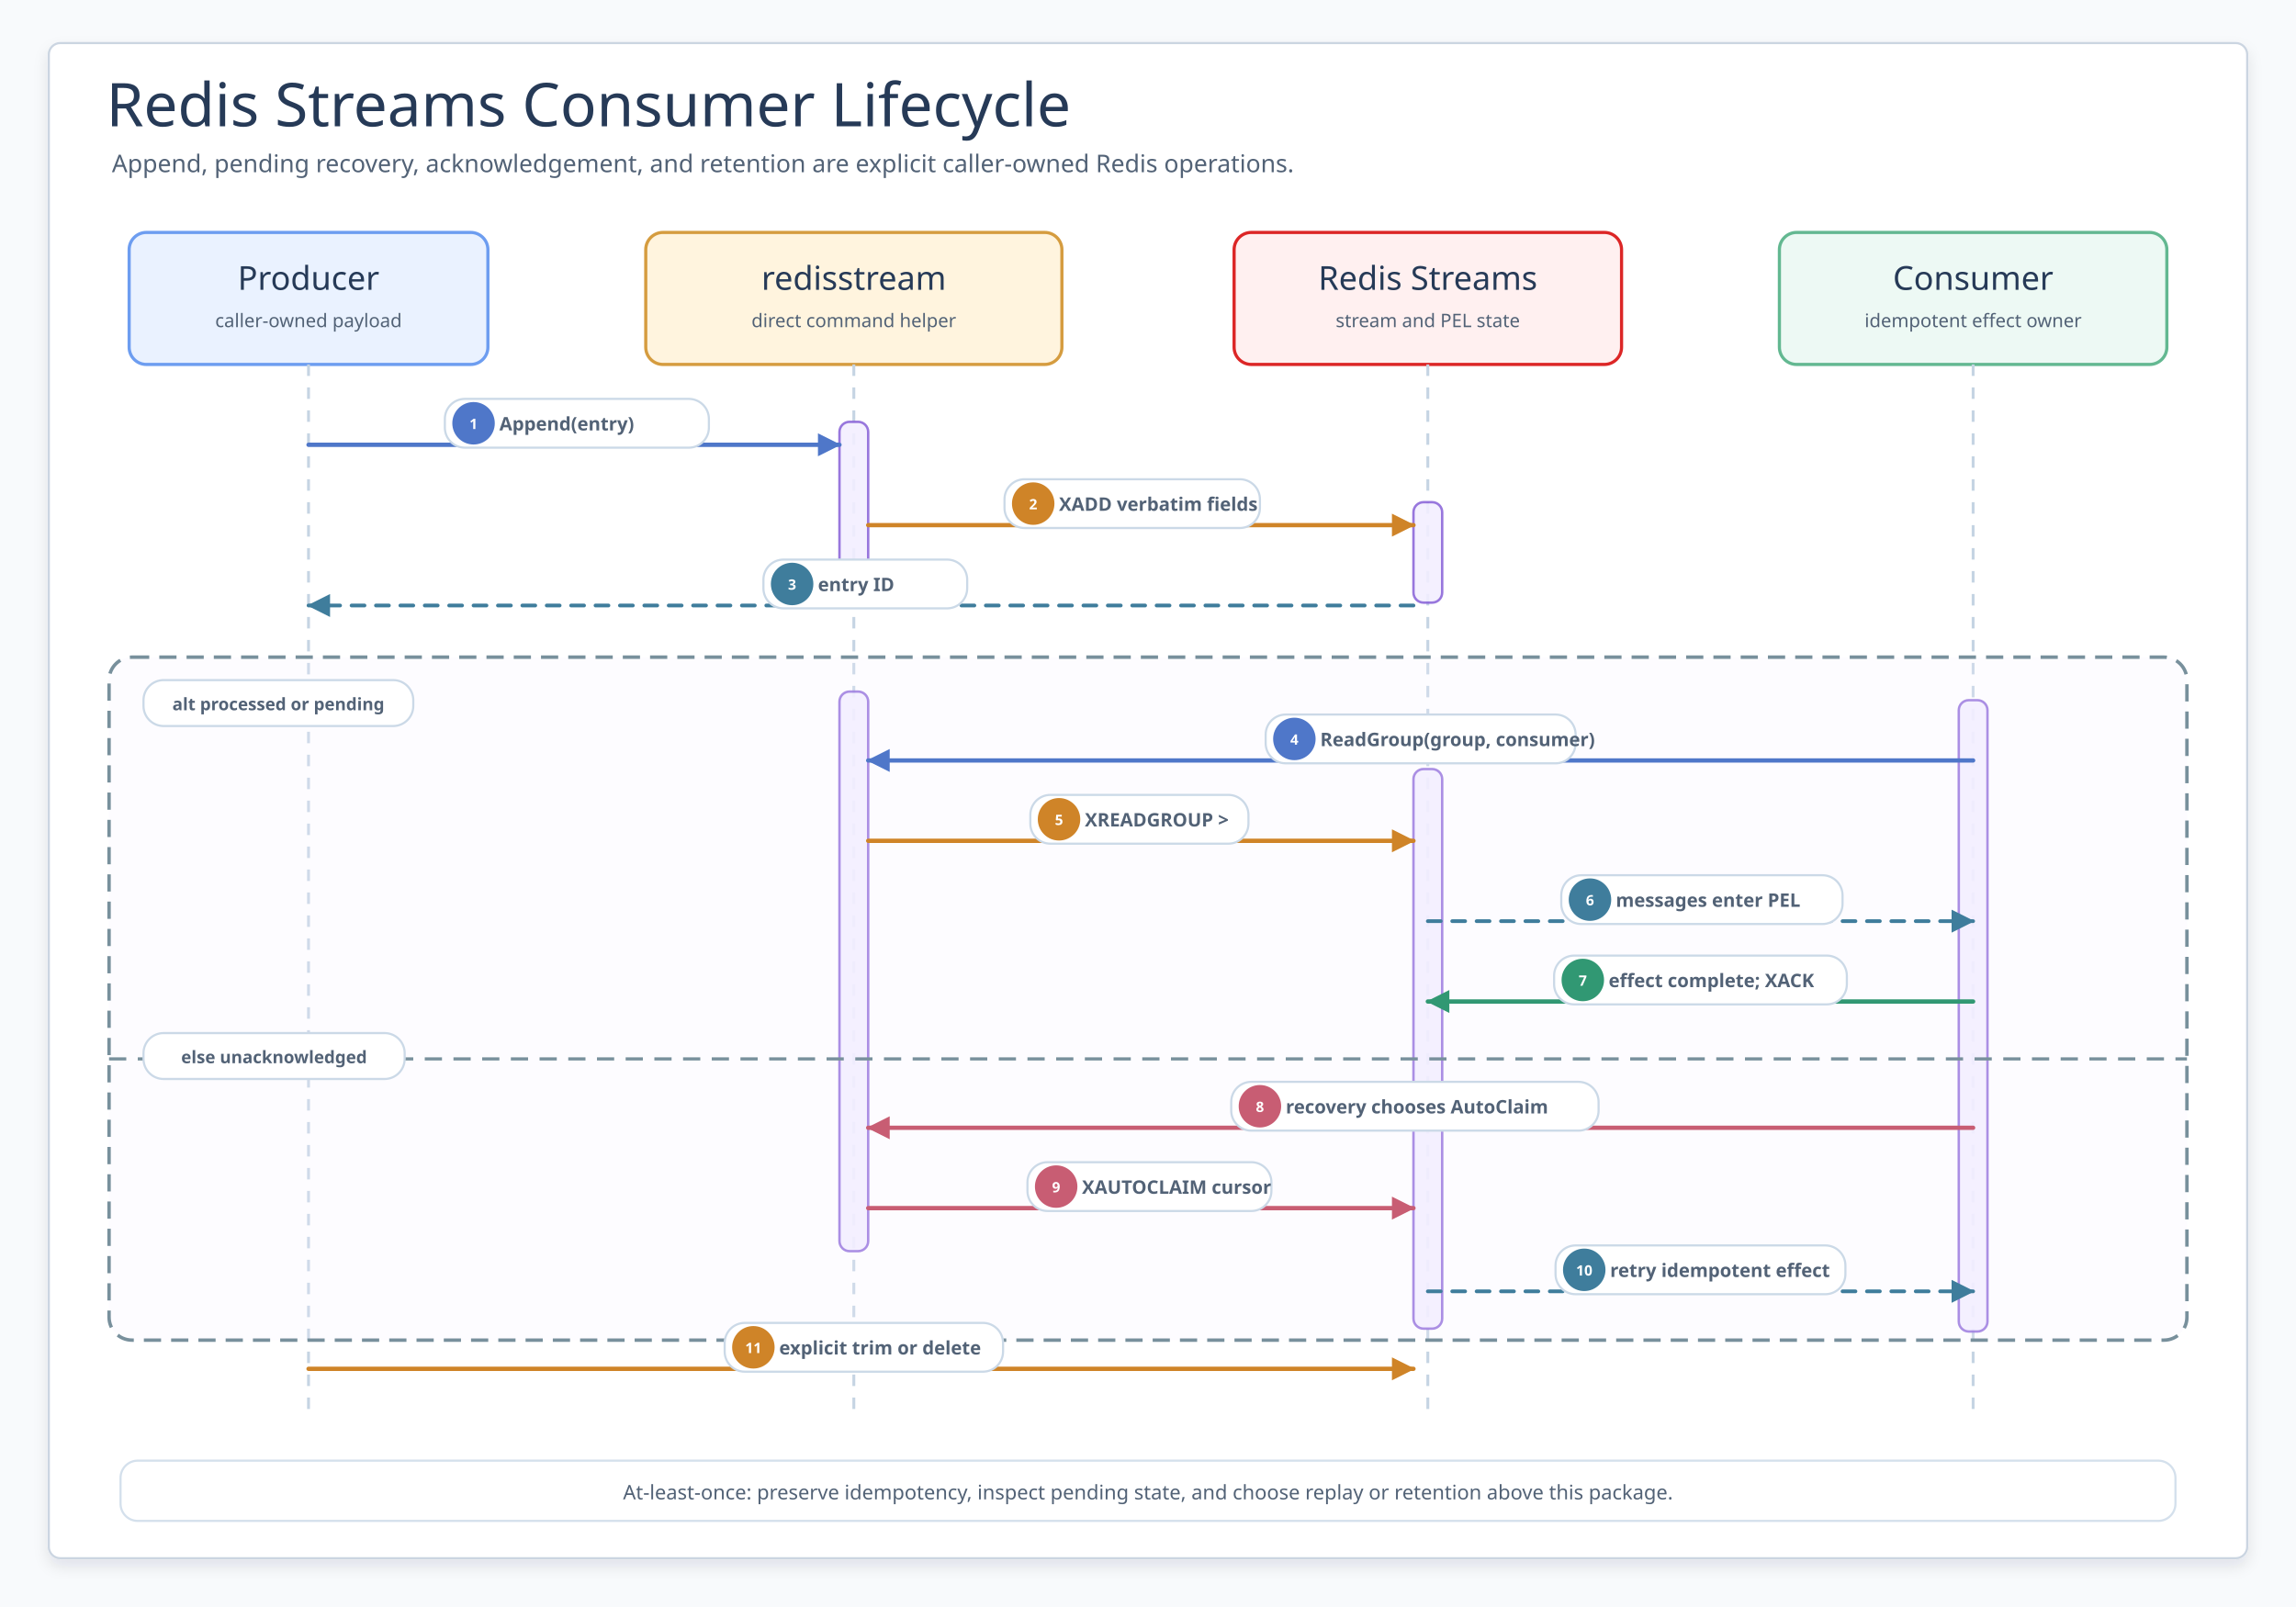
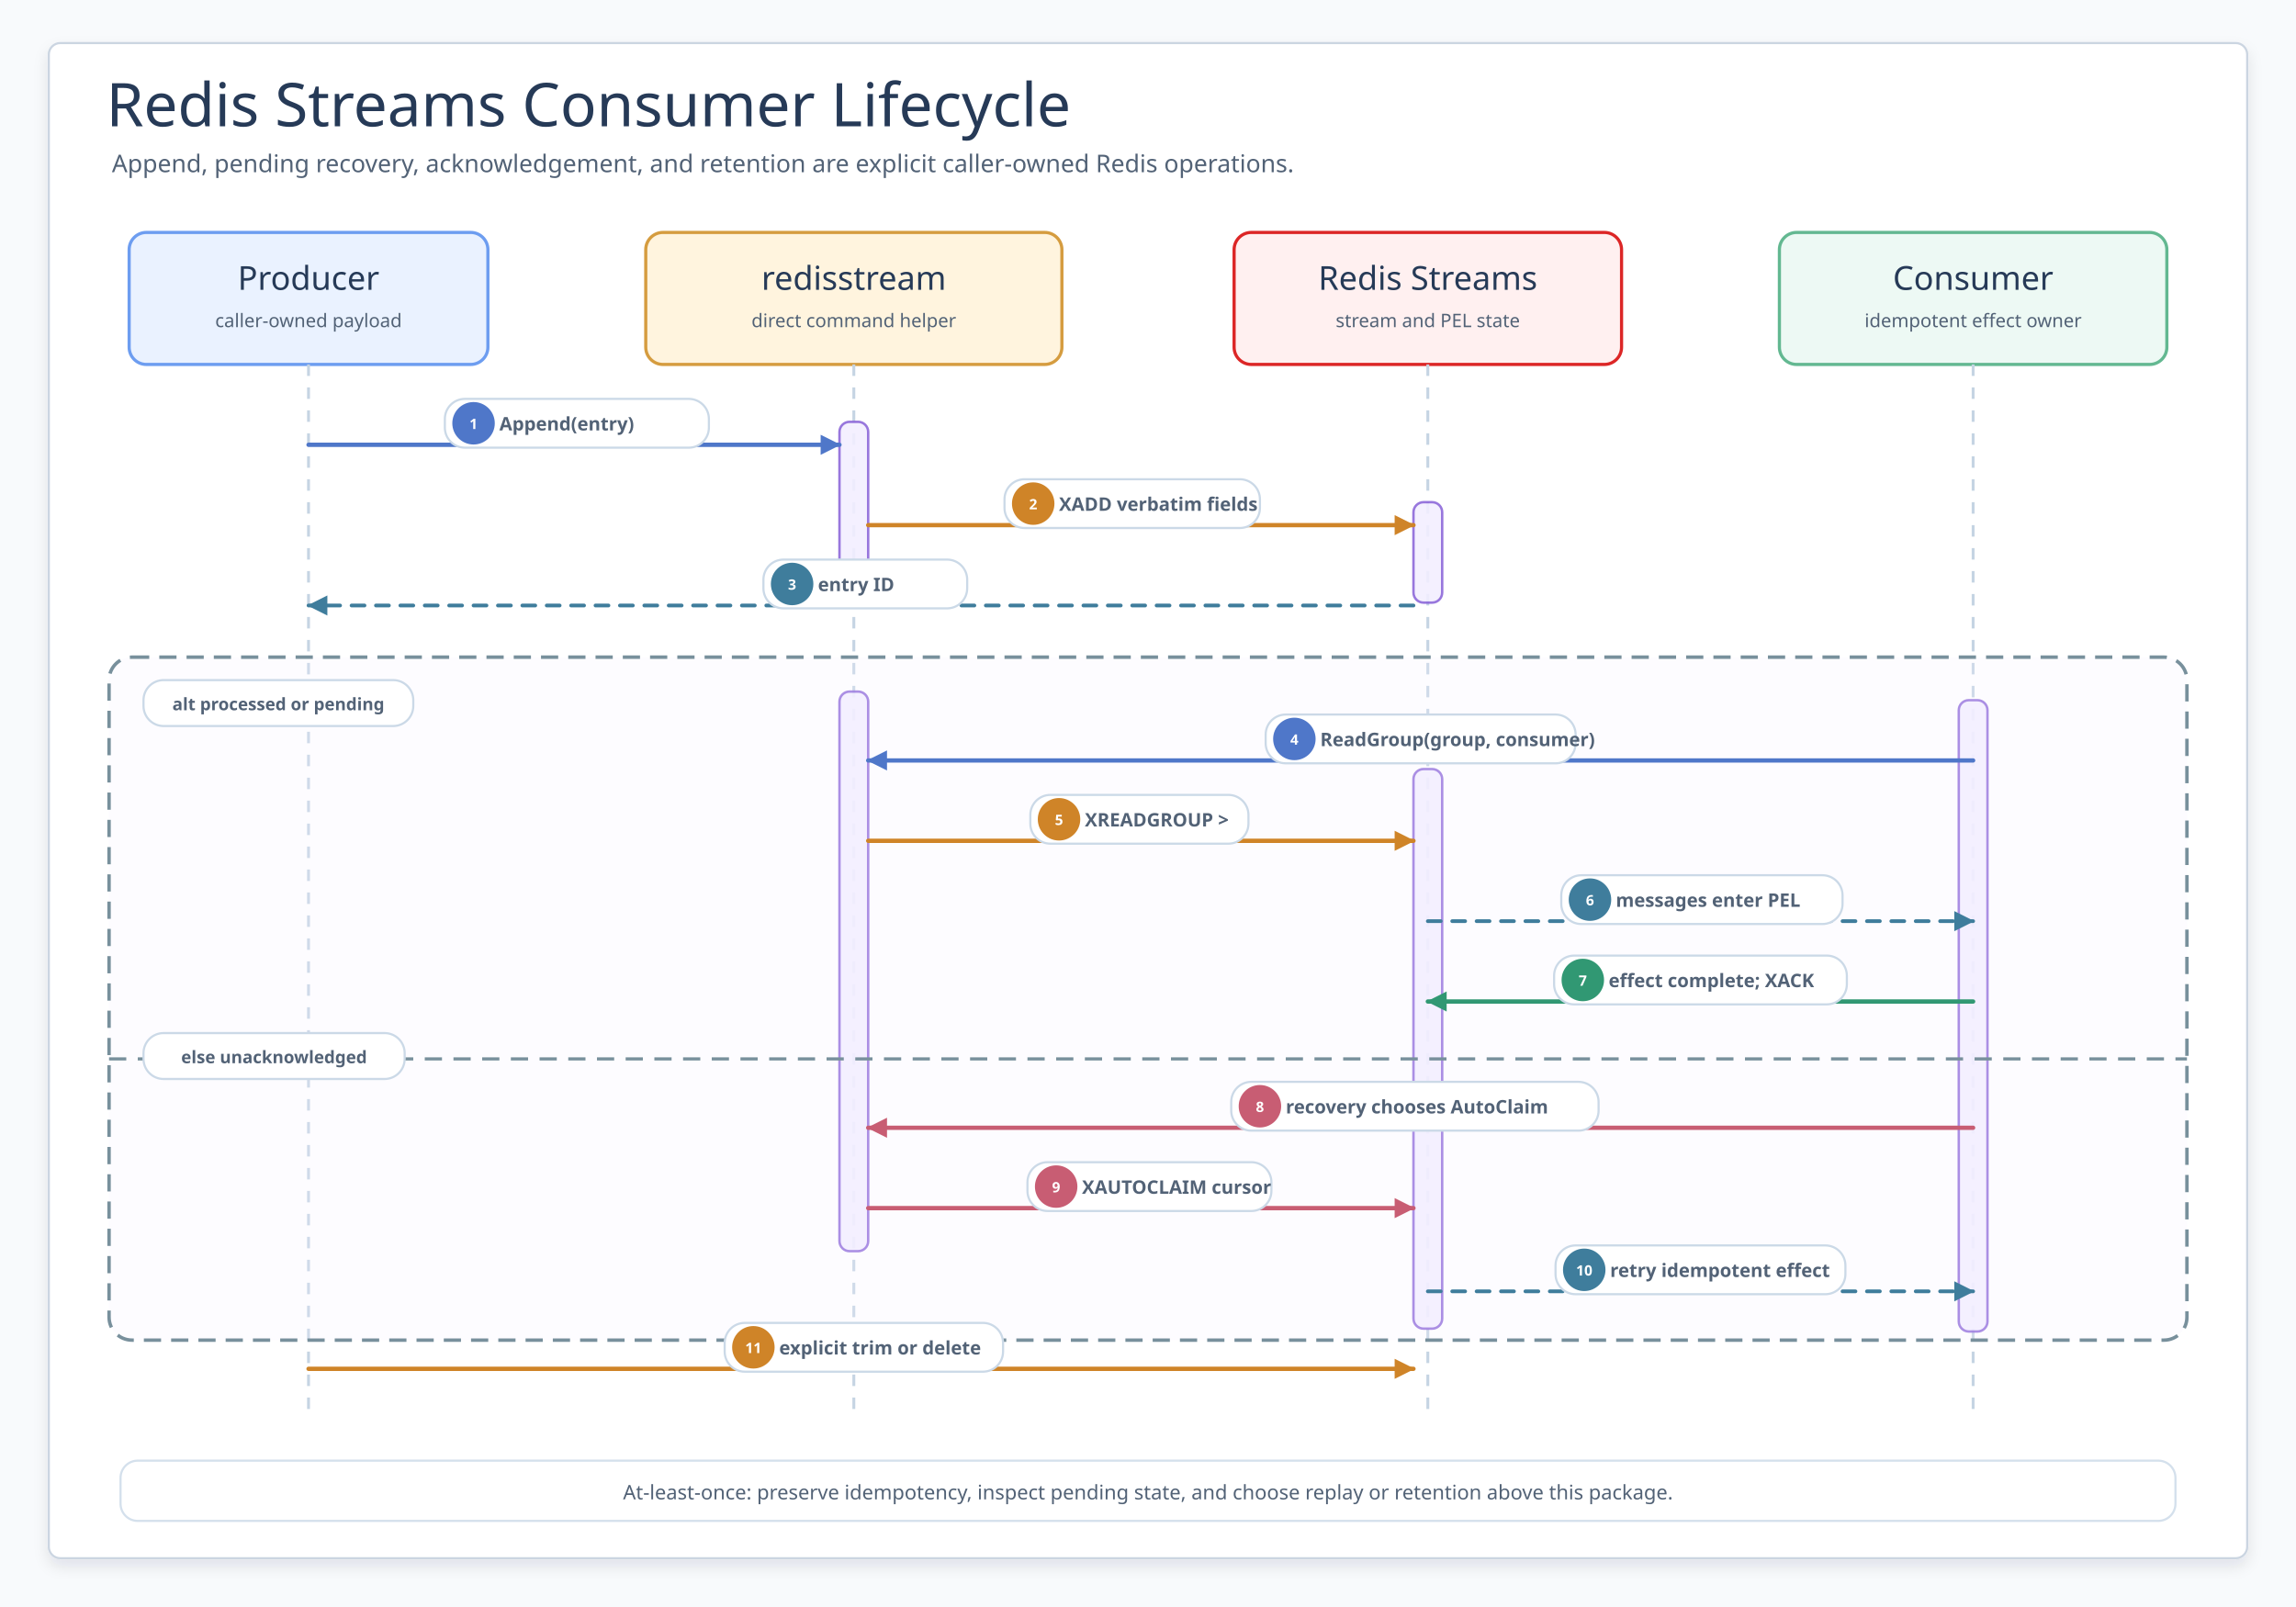
<svg xmlns="http://www.w3.org/2000/svg" width="1600" height="1120" viewBox="0 0 1600 1120" role="img" aria-labelledby="title desc">
  <defs>
    <filter id="softShadow" x="-8%" y="-10%" width="116%" height="124%">
      <feDropShadow dx="0" dy="5" stdDeviation="5" flood-color="#0F172A" flood-opacity="0.10" />
    </filter>
-     <marker id="arrow-blue" markerWidth="16" markerHeight="16" refX="15" refY="8" orient="auto" markerUnits="userSpaceOnUse">
-       <path d="M0 0L16 8L0 16Z" fill="#4f77c9" />
+     <marker id="arrow-blue" markerWidth="14" markerHeight="14" refX="15" refY="8" orient="auto" markerUnits="userSpaceOnUse" viewBox="0 0 16 16" data-role="primary" data-tip-direction="positive-x">
+       <path d="M0 0L16 8L0 16Z" fill="#4f77c9" stroke-dasharray="none" />
    </marker>
-     <marker id="arrow-green" markerWidth="16" markerHeight="16" refX="15" refY="8" orient="auto" markerUnits="userSpaceOnUse">
-       <path d="M0 0L16 8L0 16Z" fill="#319873" />
+     <marker id="arrow-green" markerWidth="14" markerHeight="14" refX="15" refY="8" orient="auto" markerUnits="userSpaceOnUse" viewBox="0 0 16 16" data-role="primary" data-tip-direction="positive-x">
+       <path d="M0 0L16 8L0 16Z" fill="#319873" stroke-dasharray="none" />
    </marker>
-     <marker id="arrow-amber" markerWidth="16" markerHeight="16" refX="15" refY="8" orient="auto" markerUnits="userSpaceOnUse">
-       <path d="M0 0L16 8L0 16Z" fill="#cf8428" />
+     <marker id="arrow-amber" markerWidth="14" markerHeight="14" refX="15" refY="8" orient="auto" markerUnits="userSpaceOnUse" viewBox="0 0 16 16" data-role="primary" data-tip-direction="positive-x">
+       <path d="M0 0L16 8L0 16Z" fill="#cf8428" stroke-dasharray="none" />
    </marker>
-     <marker id="arrow-red" markerWidth="16" markerHeight="16" refX="15" refY="8" orient="auto" markerUnits="userSpaceOnUse">
-       <path d="M0 0L16 8L0 16Z" fill="#c85d73" />
+     <marker id="arrow-red" markerWidth="14" markerHeight="14" refX="15" refY="8" orient="auto" markerUnits="userSpaceOnUse" viewBox="0 0 16 16" data-role="primary" data-tip-direction="positive-x">
+       <path d="M0 0L16 8L0 16Z" fill="#c85d73" stroke-dasharray="none" />
    </marker>
-     <marker id="arrow-teal" markerWidth="16" markerHeight="16" refX="15" refY="8" orient="auto" markerUnits="userSpaceOnUse">
-       <path d="M0 0L16 8L0 16Z" fill="#3f7d9c" />
+     <marker id="arrow-teal" markerWidth="14" markerHeight="14" refX="15" refY="8" orient="auto" markerUnits="userSpaceOnUse" viewBox="0 0 16 16" data-role="primary" data-tip-direction="positive-x">
+       <path d="M0 0L16 8L0 16Z" fill="#3f7d9c" stroke-dasharray="none" />
    </marker>
    <style>
      .canvas { fill:#f8fafc; }
      .frame { fill:#ffffff; stroke:#cbd5e1; stroke-width:1.5; filter:url(#softShadow); }
      .title, .part-title { font-family:"Architects Daughter"; fill:#263a57; }
      .title { font-size:42px; }
      .subtitle, .body, .msg, .region, .footer { font-family:"Comic Mono"; fill:#526276; }
      .subtitle { font-size:17px; }
      .part-title { font-size:23px; }
      .body { font-size:13px; }
      .msg { font-size:13px; font-weight:700; }
      .region { font-size:12px; font-weight:700; }
      .footer { font-size:14px; }
      .participant { stroke-width:2.2; rx:12; }
      .lifeline { stroke:#c5d4e3; stroke-width:2; stroke-dasharray:8 8; }
      .activation { fill:#f3eeff; stroke:#8a65d8; stroke-width:1.7; rx:7; opacity:.88; }
      .route { fill:none; stroke-width:3; stroke-linecap:round; stroke-linejoin:round; }
      .return { fill:none; stroke-width:2.6; stroke-linecap:round; stroke-linejoin:round; stroke-dasharray:9 8; }
      .alt { fill:#f7f2ff; fill-opacity:.20; stroke:#78909c; stroke-width:2.4; stroke-dasharray:12 7; rx:16; }
      .else-line { stroke:#78909c; stroke-width:2.2; stroke-dasharray:12 8; }
      .pill { fill:#ffffff; stroke:#cbd9e7; stroke-width:1.5; rx:14; }
      .badge { stroke-width:1.6; }
      .badge-text { font-family:"Comic Mono"; font-size:10px; font-weight:700; fill:#ffffff; }
      .footer-box { fill:#ffffff; stroke:#d4e0ec; stroke-width:1.5; rx:12; }
    </style>
  </defs>
  <rect class="canvas" width="1600" height="1120" />
  <rect class="frame" x="34" y="30" width="1532" height="1056" rx="8" />
  <text class="title" x="74" y="88">Redis Streams Consumer Lifecycle</text>
  <text class="subtitle" x="78" y="120">Append, pending recovery, acknowledgement, and retention are explicit caller-owned Redis operations.</text>
  <rect class="participant" x="90" y="162" width="250" height="92" fill="#eaf2ff" stroke="#6d9df0" />
  <text class="part-title" x="215" y="202" text-anchor="middle">Producer</text>
  <text class="body" x="215" y="228" text-anchor="middle">caller-owned payload</text>
  <rect class="participant" x="450" y="162" width="290" height="92" fill="#fff4de" stroke="#d59c3f" />
  <text class="part-title" x="595" y="202" text-anchor="middle">redisstream</text>
  <text class="body" x="595" y="228" text-anchor="middle">direct command helper</text>
  <rect class="participant" x="860" y="162" width="270" height="92" fill="#fff0f0" stroke="#dc2626" />
  <text class="part-title" x="995" y="202" text-anchor="middle">Redis Streams</text>
  <text class="body" x="995" y="228" text-anchor="middle">stream and PEL state</text>
  <rect class="participant" x="1240" y="162" width="270" height="92" fill="#edf9f4" stroke="#63b891" />
  <text class="part-title" x="1375" y="202" text-anchor="middle">Consumer</text>
  <text class="body" x="1375" y="228" text-anchor="middle">idempotent effect owner</text>
  <path class="lifeline" d="M215 254V988" />
  <path class="lifeline" d="M595 254V988" />
  <path class="lifeline" d="M995 254V988" />
  <path class="lifeline" d="M1375 254V988" />
  <rect class="activation" x="585" y="294" width="20" height="112" />
  <rect class="activation" x="985" y="350" width="20" height="70" />
  <rect class="activation" x="1365" y="488" width="20" height="440" />
  <rect class="activation" x="585" y="482" width="20" height="390" />
  <rect class="activation" x="985" y="536" width="20" height="390" />
  <path class="route" d="M215 310H585" stroke="#4f77c9" marker-end="url(#arrow-blue)" />
  <rect class="pill" x="310" y="278" width="184" height="34" />
  <circle class="badge" cx="330" cy="295" r="14" fill="#4f77c9" stroke="#4f77c9" />
  <text class="badge-text" x="330" y="299" text-anchor="middle">1</text>
  <text class="msg" x="348" y="300" fill="#4f77c9">Append(entry)</text>
  <path class="route" d="M605 366H985" stroke="#cf8428" marker-end="url(#arrow-amber)" />
  <rect class="pill" x="700" y="334" width="178" height="34" />
  <circle class="badge" cx="720" cy="351" r="14" fill="#cf8428" stroke="#cf8428" />
  <text class="badge-text" x="720" y="355" text-anchor="middle">2</text>
  <text class="msg" x="738" y="356" fill="#cf8428">XADD verbatim fields</text>
  <path class="return" d="M985 422H215" stroke="#3f7d9c" marker-end="url(#arrow-teal)" />
  <rect class="pill" x="532" y="390" width="142" height="34" />
  <circle class="badge" cx="552" cy="407" r="14" fill="#3f7d9c" stroke="#3f7d9c" />
  <text class="badge-text" x="552" y="411" text-anchor="middle">3</text>
  <text class="msg" x="570" y="412" fill="#3f7d9c">entry ID</text>
  <rect class="alt" x="76" y="458" width="1448" height="476" />
  <rect class="pill" x="100" y="474" width="188" height="32" />
  <text class="region" x="194" y="495" text-anchor="middle">alt processed or pending</text>
  <path class="route" d="M1375 530H605" stroke="#4f77c9" marker-end="url(#arrow-blue)" />
  <rect class="pill" x="882" y="498" width="216" height="34" />
  <circle class="badge" cx="902" cy="515" r="14" fill="#4f77c9" stroke="#4f77c9" />
  <text class="badge-text" x="902" y="519" text-anchor="middle">4</text>
  <text class="msg" x="920" y="520" fill="#4f77c9">ReadGroup(group, consumer)</text>
  <path class="route" d="M605 586H985" stroke="#cf8428" marker-end="url(#arrow-amber)" />
  <rect class="pill" x="718" y="554" width="152" height="34" />
  <circle class="badge" cx="738" cy="571" r="14" fill="#cf8428" stroke="#cf8428" />
  <text class="badge-text" x="738" y="575" text-anchor="middle">5</text>
  <text class="msg" x="756" y="576" fill="#cf8428">XREADGROUP &gt;</text>
  <path class="return" d="M995 642H1375" stroke="#3f7d9c" marker-end="url(#arrow-teal)" />
  <rect class="pill" x="1088" y="610" width="196" height="34" />
  <circle class="badge" cx="1108" cy="627" r="14" fill="#3f7d9c" stroke="#3f7d9c" />
  <text class="badge-text" x="1108" y="631" text-anchor="middle">6</text>
  <text class="msg" x="1126" y="632" fill="#3f7d9c">messages enter PEL</text>
  <path class="route" d="M1375 698H995" stroke="#319873" marker-end="url(#arrow-green)" />
  <rect class="pill" x="1083" y="666" width="204" height="34" />
  <circle class="badge" cx="1103" cy="683" r="14" fill="#319873" stroke="#319873" />
  <text class="badge-text" x="1103" y="687" text-anchor="middle">7</text>
  <text class="msg" x="1121" y="688" fill="#319873">effect complete; XACK</text>
  <path class="else-line" d="M76 738H1524" />
  <rect class="pill" x="100" y="720" width="182" height="32" />
  <text class="region" x="191" y="741" text-anchor="middle">else unacknowledged</text>
  <path class="route" d="M1375 786H605" stroke="#c85d73" marker-end="url(#arrow-red)" />
  <rect class="pill" x="858" y="754" width="256" height="34" />
  <circle class="badge" cx="878" cy="771" r="14" fill="#c85d73" stroke="#c85d73" />
  <text class="badge-text" x="878" y="775" text-anchor="middle">8</text>
  <text class="msg" x="896" y="776" fill="#c85d73">recovery chooses AutoClaim</text>
  <path class="route" d="M605 842H985" stroke="#c85d73" marker-end="url(#arrow-red)" />
  <rect class="pill" x="716" y="810" width="170" height="34" />
  <circle class="badge" cx="736" cy="827" r="14" fill="#c85d73" stroke="#c85d73" />
  <text class="badge-text" x="736" y="831" text-anchor="middle">9</text>
  <text class="msg" x="754" y="832" fill="#c85d73">XAUTOCLAIM cursor</text>
  <path class="return" d="M995 900H1375" stroke="#3f7d9c" marker-end="url(#arrow-teal)" />
  <rect class="pill" x="1084" y="868" width="202" height="34" />
  <circle class="badge" cx="1104" cy="885" r="14" fill="#3f7d9c" stroke="#3f7d9c" />
  <text class="badge-text" x="1104" y="889" text-anchor="middle">10</text>
  <text class="msg" x="1122" y="890" fill="#3f7d9c">retry idempotent effect</text>
  <path class="route" d="M215 954H985" stroke="#cf8428" marker-end="url(#arrow-amber)" />
  <rect class="pill" x="505" y="922" width="194" height="34" />
  <circle class="badge" cx="525" cy="939" r="14" fill="#cf8428" stroke="#cf8428" />
  <text class="badge-text" x="525" y="943" text-anchor="middle">11</text>
  <text class="msg" x="543" y="944" fill="#cf8428">explicit trim or delete</text>
  <rect class="footer-box" x="84" y="1018" width="1432" height="42" rx="8" />
  <text class="footer" x="800" y="1045" text-anchor="middle">At-least-once: preserve idempotency, inspect pending state, and choose replay or retention above this package.</text>
</svg>
